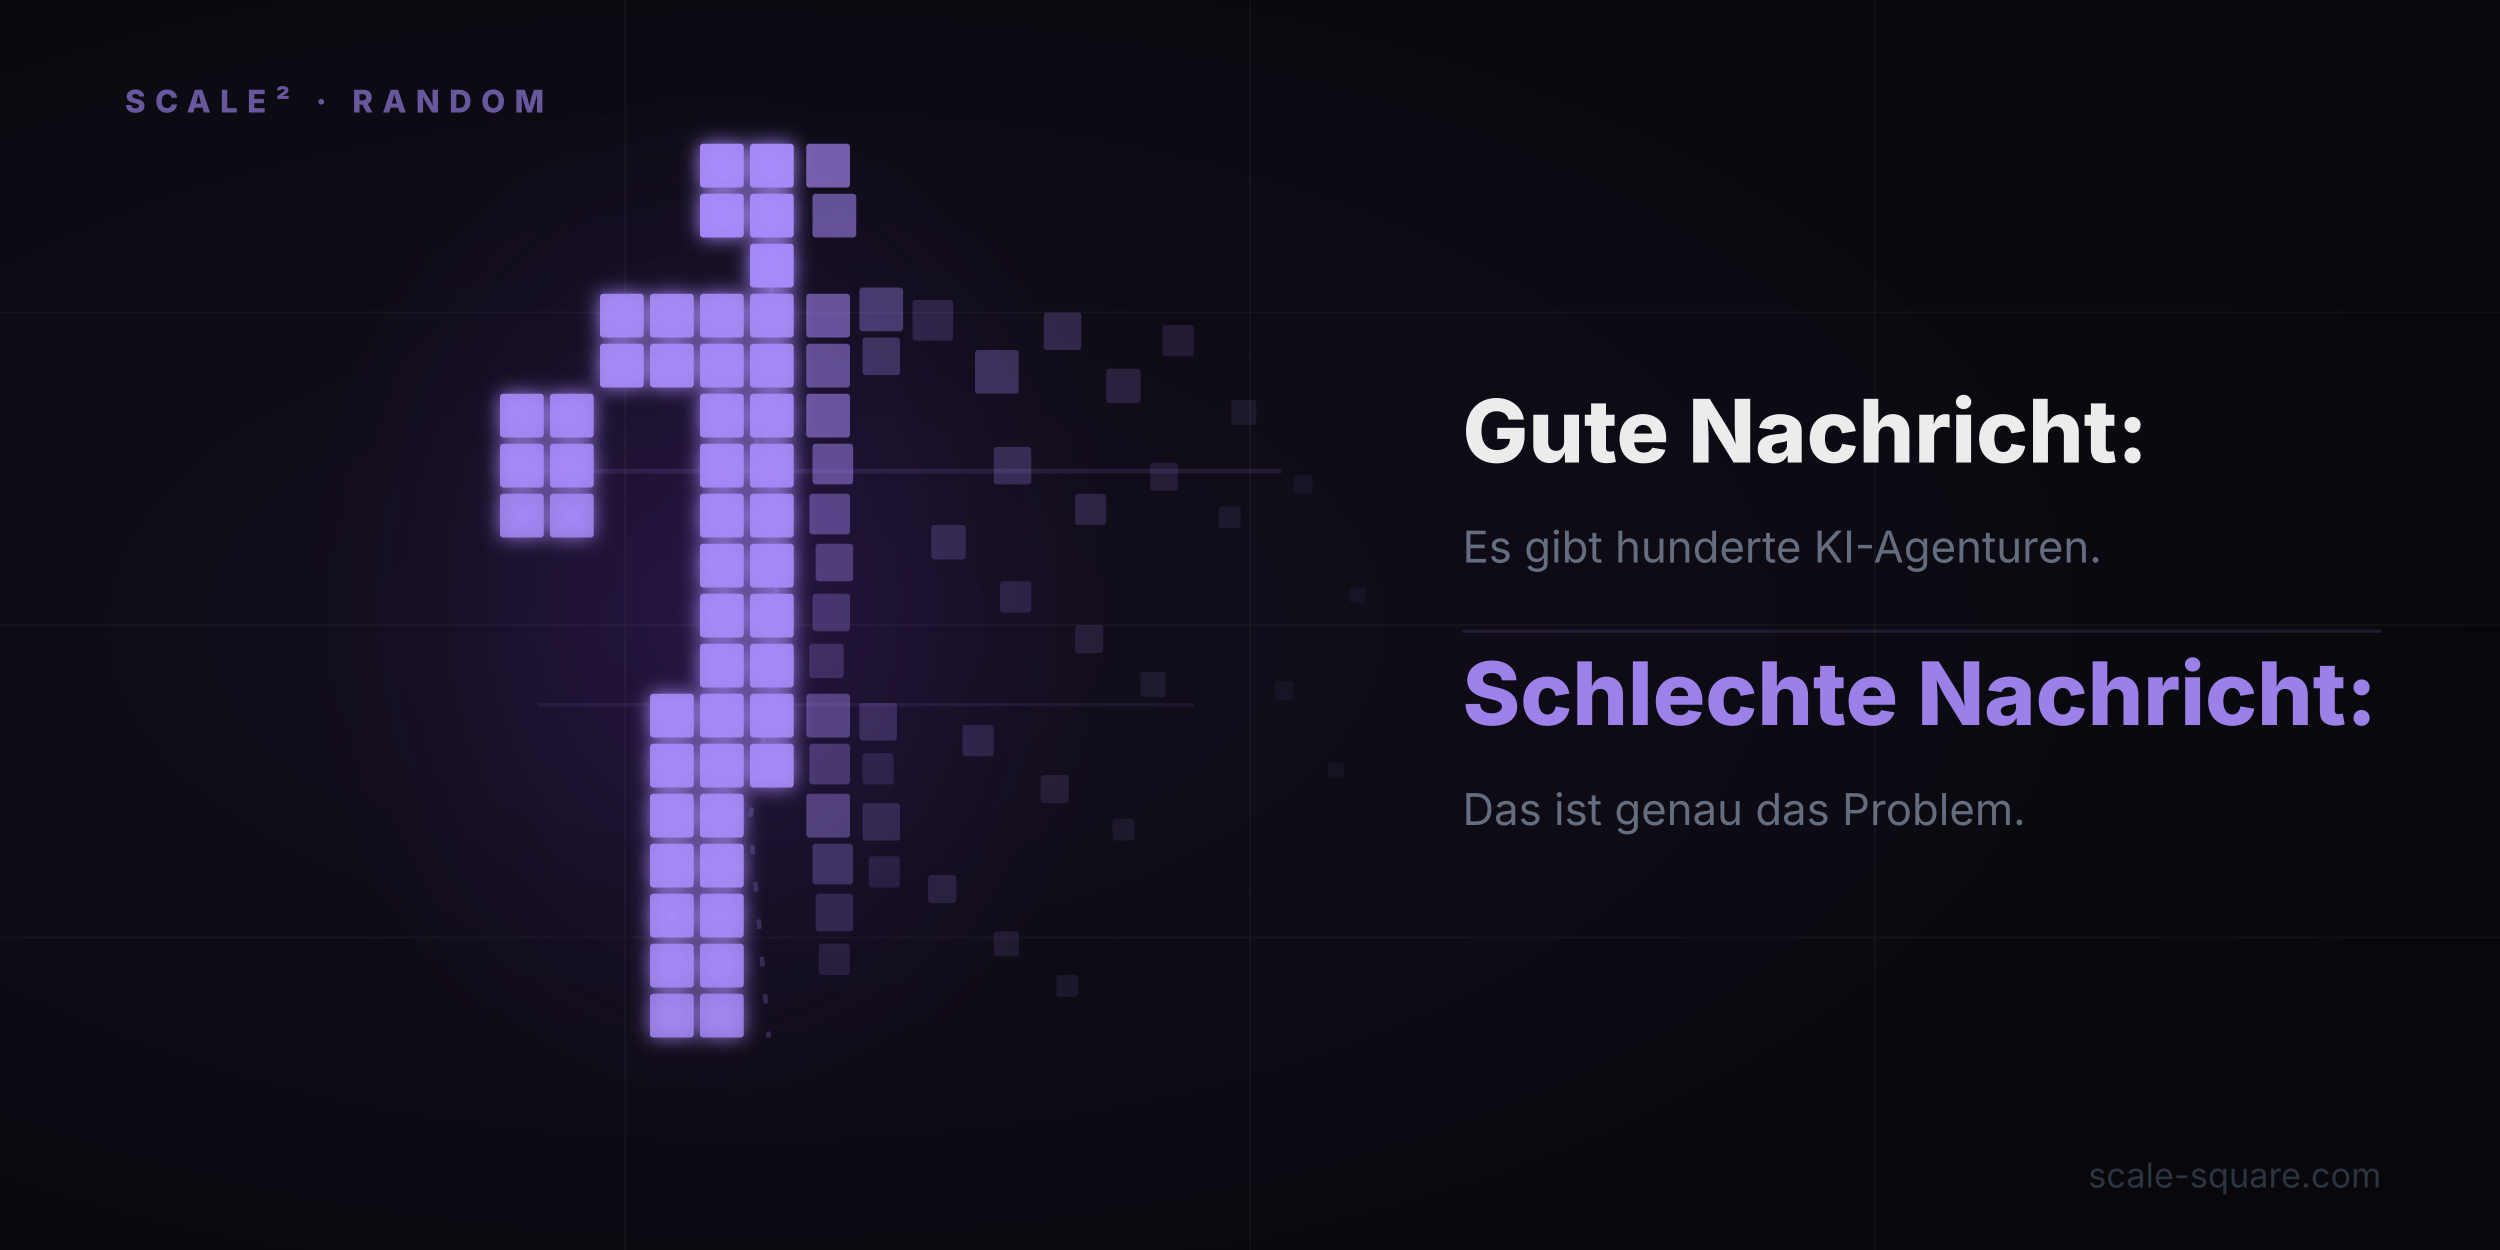
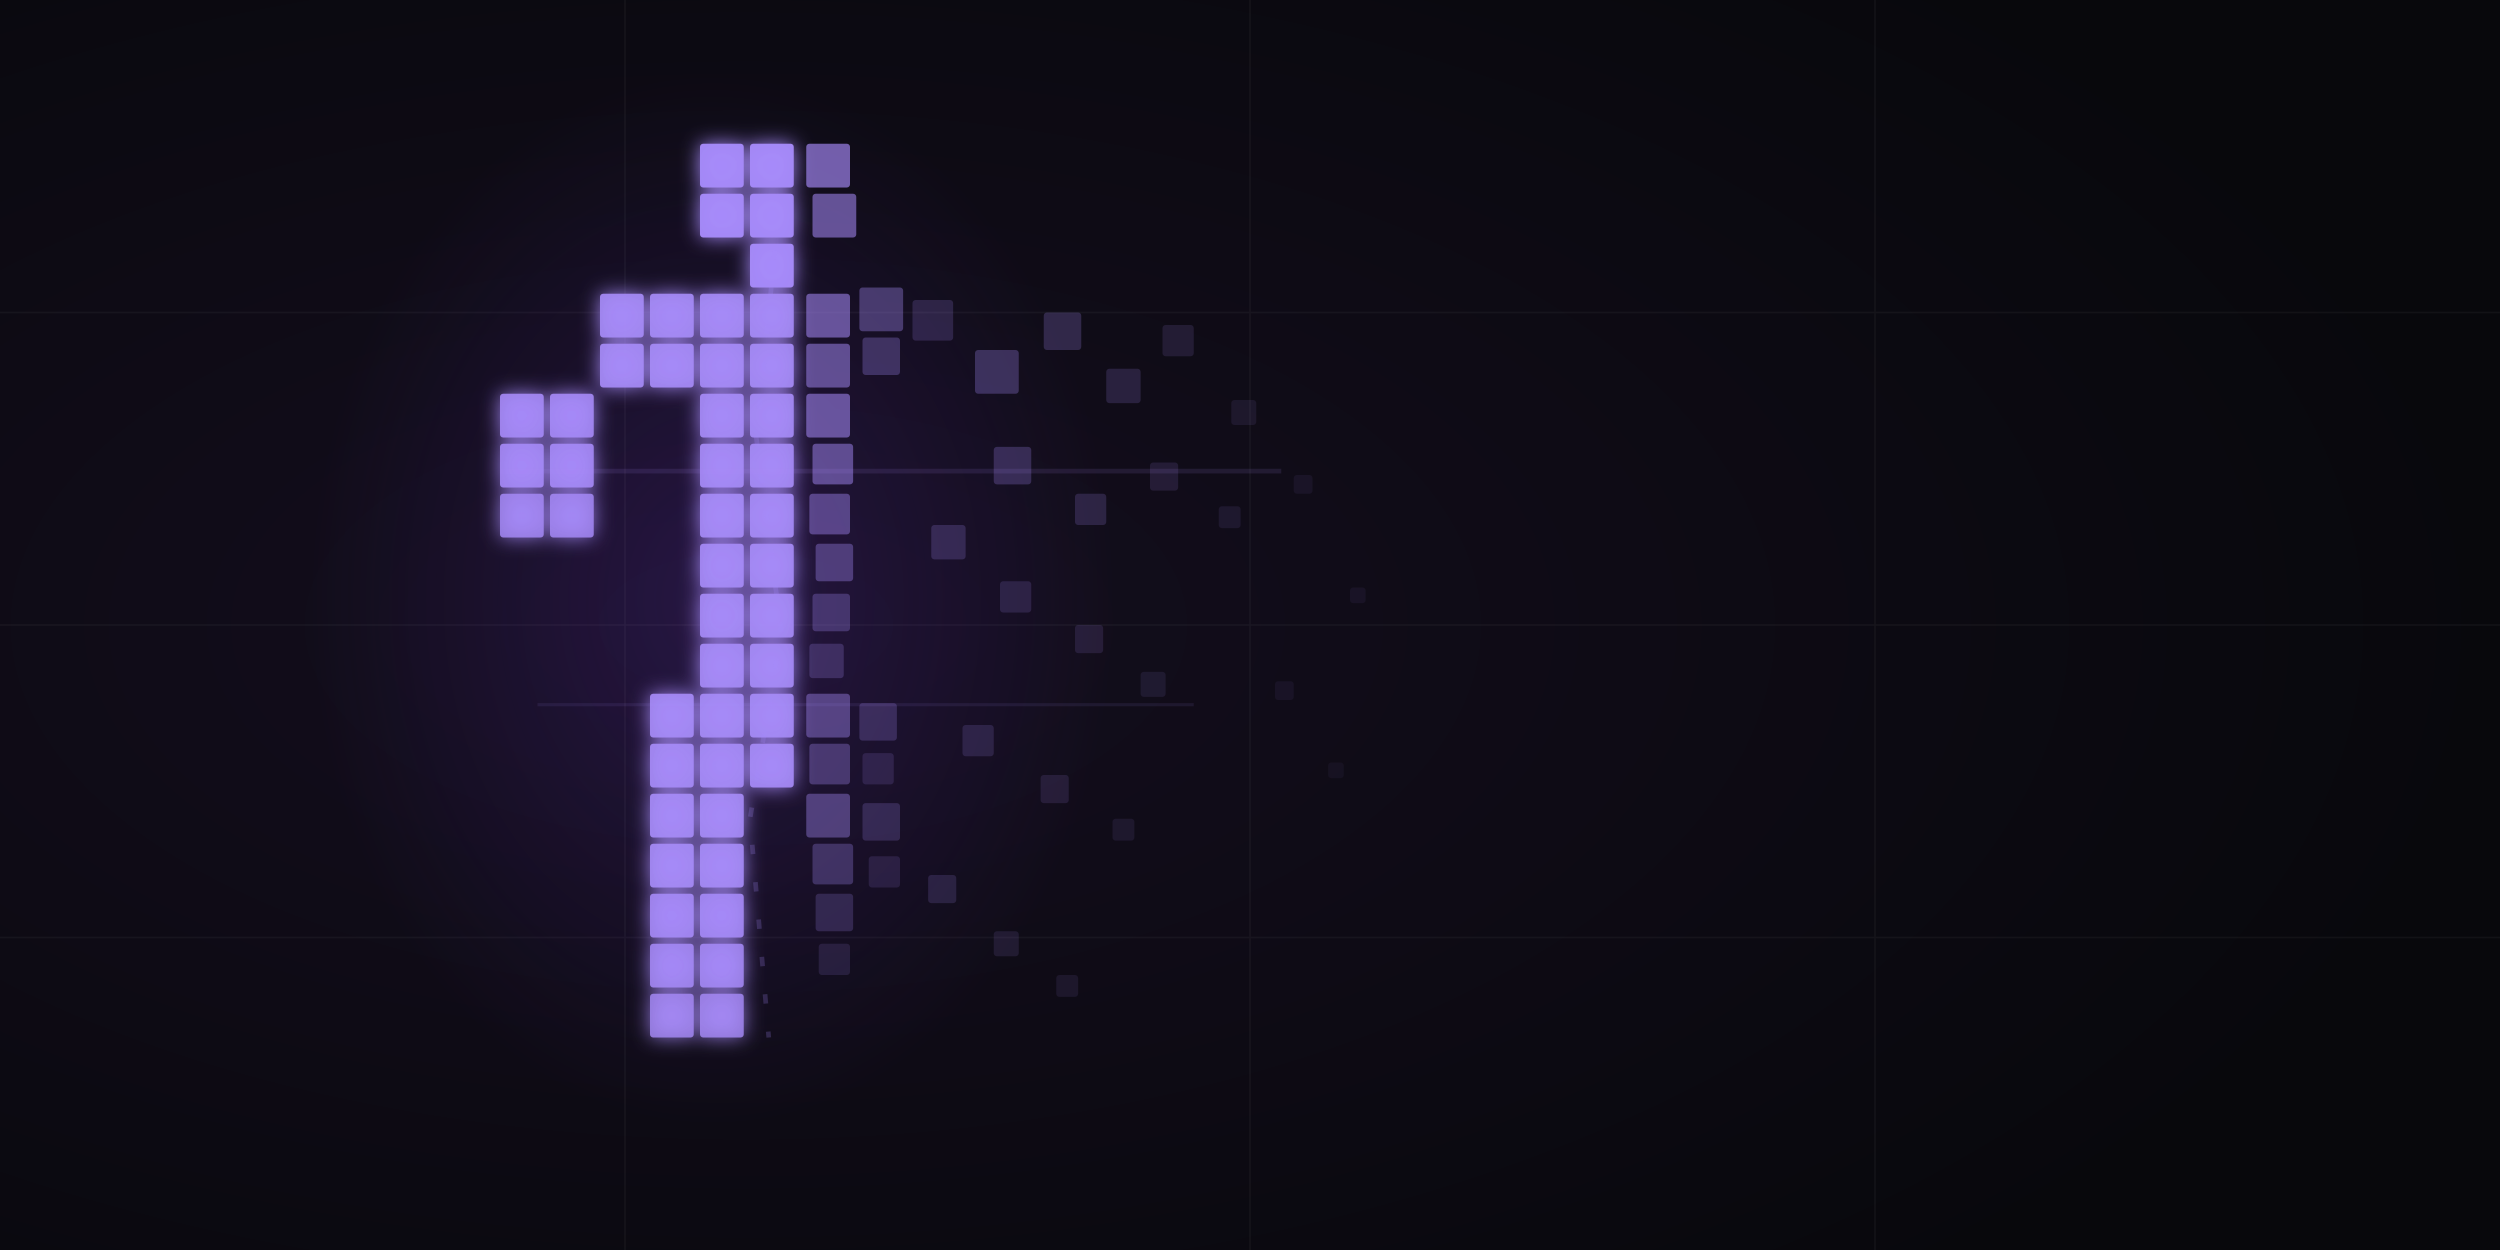
<svg xmlns="http://www.w3.org/2000/svg" viewBox="0 0 800 400" width="800" height="400">
  <defs>
    <radialGradient id="bg3" cx="30%" cy="50%" r="70%">
      <stop offset="0%" stop-color="#140e1e" />
      <stop offset="100%" stop-color="#08080c" />
    </radialGradient>
    <radialGradient id="aura" cx="50%" cy="50%" r="50%">
      <stop offset="0%" stop-color="#7c3aed" stop-opacity="0.18" />
      <stop offset="100%" stop-color="#7c3aed" stop-opacity="0" />
    </radialGradient>
    <filter id="glow3">
      <feGaussianBlur stdDeviation="3" result="blur" />
      <feMerge>
        <feMergeNode in="blur" />
        <feMergeNode in="SourceGraphic" />
      </feMerge>
    </filter>
  </defs>
  <rect width="800" height="400" fill="url(#bg3)" />
  <ellipse cx="228" cy="192" rx="130" ry="170" fill="url(#aura)" />
  <g opacity="0.04" stroke="#ffffff" stroke-width="0.5">
    <line x1="0" y1="100" x2="800" y2="100" />
    <line x1="0" y1="200" x2="800" y2="200" />
    <line x1="0" y1="300" x2="800" y2="300" />
    <line x1="200" y1="0" x2="200" y2="400" />
    <line x1="400" y1="0" x2="400" y2="400" />
    <line x1="600" y1="0" x2="600" y2="400" />
  </g>
-   <text x="40" y="36" font-family="-apple-system, sans-serif" font-size="10" font-weight="800" fill="#a78bfa" letter-spacing="3" opacity="0.6">SCALE² · RANDOM</text>
  <g fill="#a78bfa" filter="url(#glow3)">
    <rect x="224" y="46" width="14" height="14" rx="1" opacity="0.95" />
    <rect x="240" y="46" width="14" height="14" rx="1" opacity="0.95" />
    <rect x="224" y="62" width="14" height="14" rx="1" opacity="0.95" />
    <rect x="240" y="62" width="14" height="14" rx="1" opacity="0.95" />
    <rect x="240" y="78" width="14" height="14" rx="1" opacity="0.95" />
    <rect x="192" y="94" width="14" height="14" rx="1" opacity="0.90" />
    <rect x="208" y="94" width="14" height="14" rx="1" opacity="0.90" />
    <rect x="224" y="94" width="14" height="14" rx="1" opacity="0.90" />
    <rect x="240" y="94" width="14" height="14" rx="1" opacity="0.90" />
    <rect x="192" y="110" width="14" height="14" rx="1" opacity="0.90" />
    <rect x="208" y="110" width="14" height="14" rx="1" opacity="0.90" />
    <rect x="224" y="110" width="14" height="14" rx="1" opacity="0.90" />
    <rect x="240" y="110" width="14" height="14" rx="1" opacity="0.90" />
    <rect x="160" y="126" width="14" height="14" rx="1" opacity="0.88" />
    <rect x="176" y="126" width="14" height="14" rx="1" opacity="0.88" />
    <rect x="160" y="142" width="14" height="14" rx="1" opacity="0.88" />
    <rect x="176" y="142" width="14" height="14" rx="1" opacity="0.88" />
    <rect x="160" y="158" width="14" height="14" rx="1" opacity="0.82" />
    <rect x="176" y="158" width="14" height="14" rx="1" opacity="0.82" />
    <rect x="224" y="126" width="14" height="14" rx="1" opacity="0.90" />
    <rect x="240" y="126" width="14" height="14" rx="1" opacity="0.90" />
    <rect x="224" y="142" width="14" height="14" rx="1" opacity="0.90" />
    <rect x="240" y="142" width="14" height="14" rx="1" opacity="0.90" />
    <rect x="224" y="158" width="14" height="14" rx="1" opacity="0.90" />
    <rect x="240" y="158" width="14" height="14" rx="1" opacity="0.90" />
    <rect x="224" y="174" width="14" height="14" rx="1" opacity="0.90" />
    <rect x="240" y="174" width="14" height="14" rx="1" opacity="0.90" />
    <rect x="224" y="190" width="14" height="14" rx="1" opacity="0.90" />
    <rect x="240" y="190" width="14" height="14" rx="1" opacity="0.90" />
    <rect x="224" y="206" width="14" height="14" rx="1" opacity="0.90" />
    <rect x="240" y="206" width="14" height="14" rx="1" opacity="0.90" />
    <rect x="208" y="222" width="14" height="14" rx="1" opacity="0.90" />
    <rect x="224" y="222" width="14" height="14" rx="1" opacity="0.90" />
    <rect x="240" y="222" width="14" height="14" rx="1" opacity="0.90" />
    <rect x="208" y="238" width="14" height="14" rx="1" opacity="0.90" />
    <rect x="224" y="238" width="14" height="14" rx="1" opacity="0.90" />
    <rect x="240" y="238" width="14" height="14" rx="1" opacity="0.90" />
    <rect x="208" y="254" width="14" height="14" rx="1" opacity="0.90" />
    <rect x="224" y="254" width="14" height="14" rx="1" opacity="0.90" />
    <rect x="208" y="270" width="14" height="14" rx="1" opacity="0.90" />
    <rect x="224" y="270" width="14" height="14" rx="1" opacity="0.90" />
    <rect x="208" y="286" width="14" height="14" rx="1" opacity="0.88" />
    <rect x="224" y="286" width="14" height="14" rx="1" opacity="0.88" />
    <rect x="208" y="302" width="14" height="14" rx="1" opacity="0.85" />
    <rect x="224" y="302" width="14" height="14" rx="1" opacity="0.85" />
    <rect x="208" y="318" width="14" height="14" rx="1" opacity="0.80" />
    <rect x="224" y="318" width="14" height="14" rx="1" opacity="0.80" />
  </g>
  <g fill="#a78bfa">
    <rect x="258" y="46" width="14" height="14" rx="1" opacity="0.65" />
    <rect x="260" y="62" width="14" height="14" rx="1" opacity="0.55" />
    <rect x="258" y="94" width="14" height="14" rx="1" opacity="0.55" />
    <rect x="275" y="92" width="14" height="14" rx="1" opacity="0.35" />
    <rect x="292" y="96" width="13" height="13" rx="1" opacity="0.18" />
    <rect x="258" y="110" width="14" height="14" rx="1" opacity="0.50" />
    <rect x="276" y="108" width="12" height="12" rx="1" opacity="0.28" />
    <rect x="258" y="126" width="14" height="14" rx="1" opacity="0.55" />
    <rect x="260" y="142" width="13" height="13" rx="1" opacity="0.48" />
    <rect x="259" y="158" width="13" height="13" rx="1" opacity="0.42" />
    <rect x="261" y="174" width="12" height="12" rx="1" opacity="0.35" />
    <rect x="260" y="190" width="12" height="12" rx="1" opacity="0.28" />
    <rect x="259" y="206" width="11" height="11" rx="1" opacity="0.22" />
    <rect x="258" y="222" width="14" height="14" rx="1" opacity="0.40" />
    <rect x="275" y="225" width="12" height="12" rx="1" opacity="0.22" />
    <rect x="259" y="238" width="13" height="13" rx="1" opacity="0.32" />
    <rect x="276" y="241" width="10" height="10" rx="1" opacity="0.15" />
    <rect x="258" y="254" width="14" height="14" rx="1" opacity="0.38" />
    <rect x="276" y="257" width="12" height="12" rx="1" opacity="0.20" />
    <rect x="260" y="270" width="13" height="13" rx="1" opacity="0.28" />
    <rect x="278" y="274" width="10" height="10" rx="1" opacity="0.14" />
    <rect x="261" y="286" width="12" height="12" rx="1" opacity="0.20" />
    <rect x="262" y="302" width="10" height="10" rx="1" opacity="0.14" />
  </g>
  <g fill="#a78bfa">
    <rect x="312" y="112" width="14" height="14" rx="1" opacity="0.28" />
    <rect x="334" y="100" width="12" height="12" rx="1" opacity="0.22" />
    <rect x="354" y="118" width="11" height="11" rx="1" opacity="0.17" />
    <rect x="372" y="104" width="10" height="10" rx="1" opacity="0.13" />
    <rect x="394" y="128" width="8" height="8" rx="1" opacity="0.09" />
    <rect x="318" y="143" width="12" height="12" rx="1" opacity="0.24" />
    <rect x="344" y="158" width="10" height="10" rx="1" opacity="0.18" />
    <rect x="368" y="148" width="9" height="9" rx="1" opacity="0.13" />
    <rect x="390" y="162" width="7" height="7" rx="1" opacity="0.09" />
    <rect x="298" y="168" width="11" height="11" rx="1" opacity="0.20" />
    <rect x="320" y="186" width="10" height="10" rx="1" opacity="0.16" />
    <rect x="344" y="200" width="9" height="9" rx="1" opacity="0.13" />
    <rect x="365" y="215" width="8" height="8" rx="1" opacity="0.10" />
    <rect x="308" y="232" width="10" height="10" rx="1" opacity="0.16" />
    <rect x="333" y="248" width="9" height="9" rx="1" opacity="0.13" />
    <rect x="356" y="262" width="7" height="7" rx="1" opacity="0.09" />
    <rect x="297" y="280" width="9" height="9" rx="1" opacity="0.16" />
    <rect x="318" y="298" width="8" height="8" rx="1" opacity="0.12" />
    <rect x="338" y="312" width="7" height="7" rx="1" opacity="0.09" />
    <rect x="414" y="152" width="6" height="6" rx="1" opacity="0.07" />
    <rect x="432" y="188" width="5" height="5" rx="1" opacity="0.06" />
    <rect x="408" y="218" width="6" height="6" rx="1" opacity="0.06" />
    <rect x="425" y="244" width="5" height="5" rx="1" opacity="0.05" />
  </g>
  <path d="M248,80 L242,140 L250,202 L240,262 L246,332" fill="none" stroke="rgba(167,139,250,0.22)" stroke-width="1.5" stroke-dasharray="3,9" />
  <rect x="160" y="150" width="250" height="1.5" fill="#a78bfa" opacity="0.12" />
  <rect x="172" y="225" width="210" height="1" fill="#a78bfa" opacity="0.09" />
-   <text x="468" y="148" font-family="-apple-system, sans-serif" font-size="28" font-weight="800" fill="#ffffff" opacity="0.92">Gute Nachricht:</text>
-   <text x="468" y="180" font-family="-apple-system, sans-serif" font-size="14" fill="#94a3b8" opacity="0.65">Es gibt hunderte KI-Agenturen.</text>
-   <line x1="468" y1="202" x2="762" y2="202" stroke="rgba(167,139,250,0.14)" stroke-width="1" />
-   <text x="468" y="232" font-family="-apple-system, sans-serif" font-size="28" font-weight="800" fill="#a78bfa" opacity="0.92">Schlechte Nachricht:</text>
-   <text x="468" y="264" font-family="-apple-system, sans-serif" font-size="14" fill="#94a3b8" opacity="0.65">Das ist genau das Problem.</text>
-   <text x="762" y="380" text-anchor="end" font-family="-apple-system, sans-serif" font-size="11" fill="#64748b" opacity="0.4">scale-square.com</text>
</svg>
